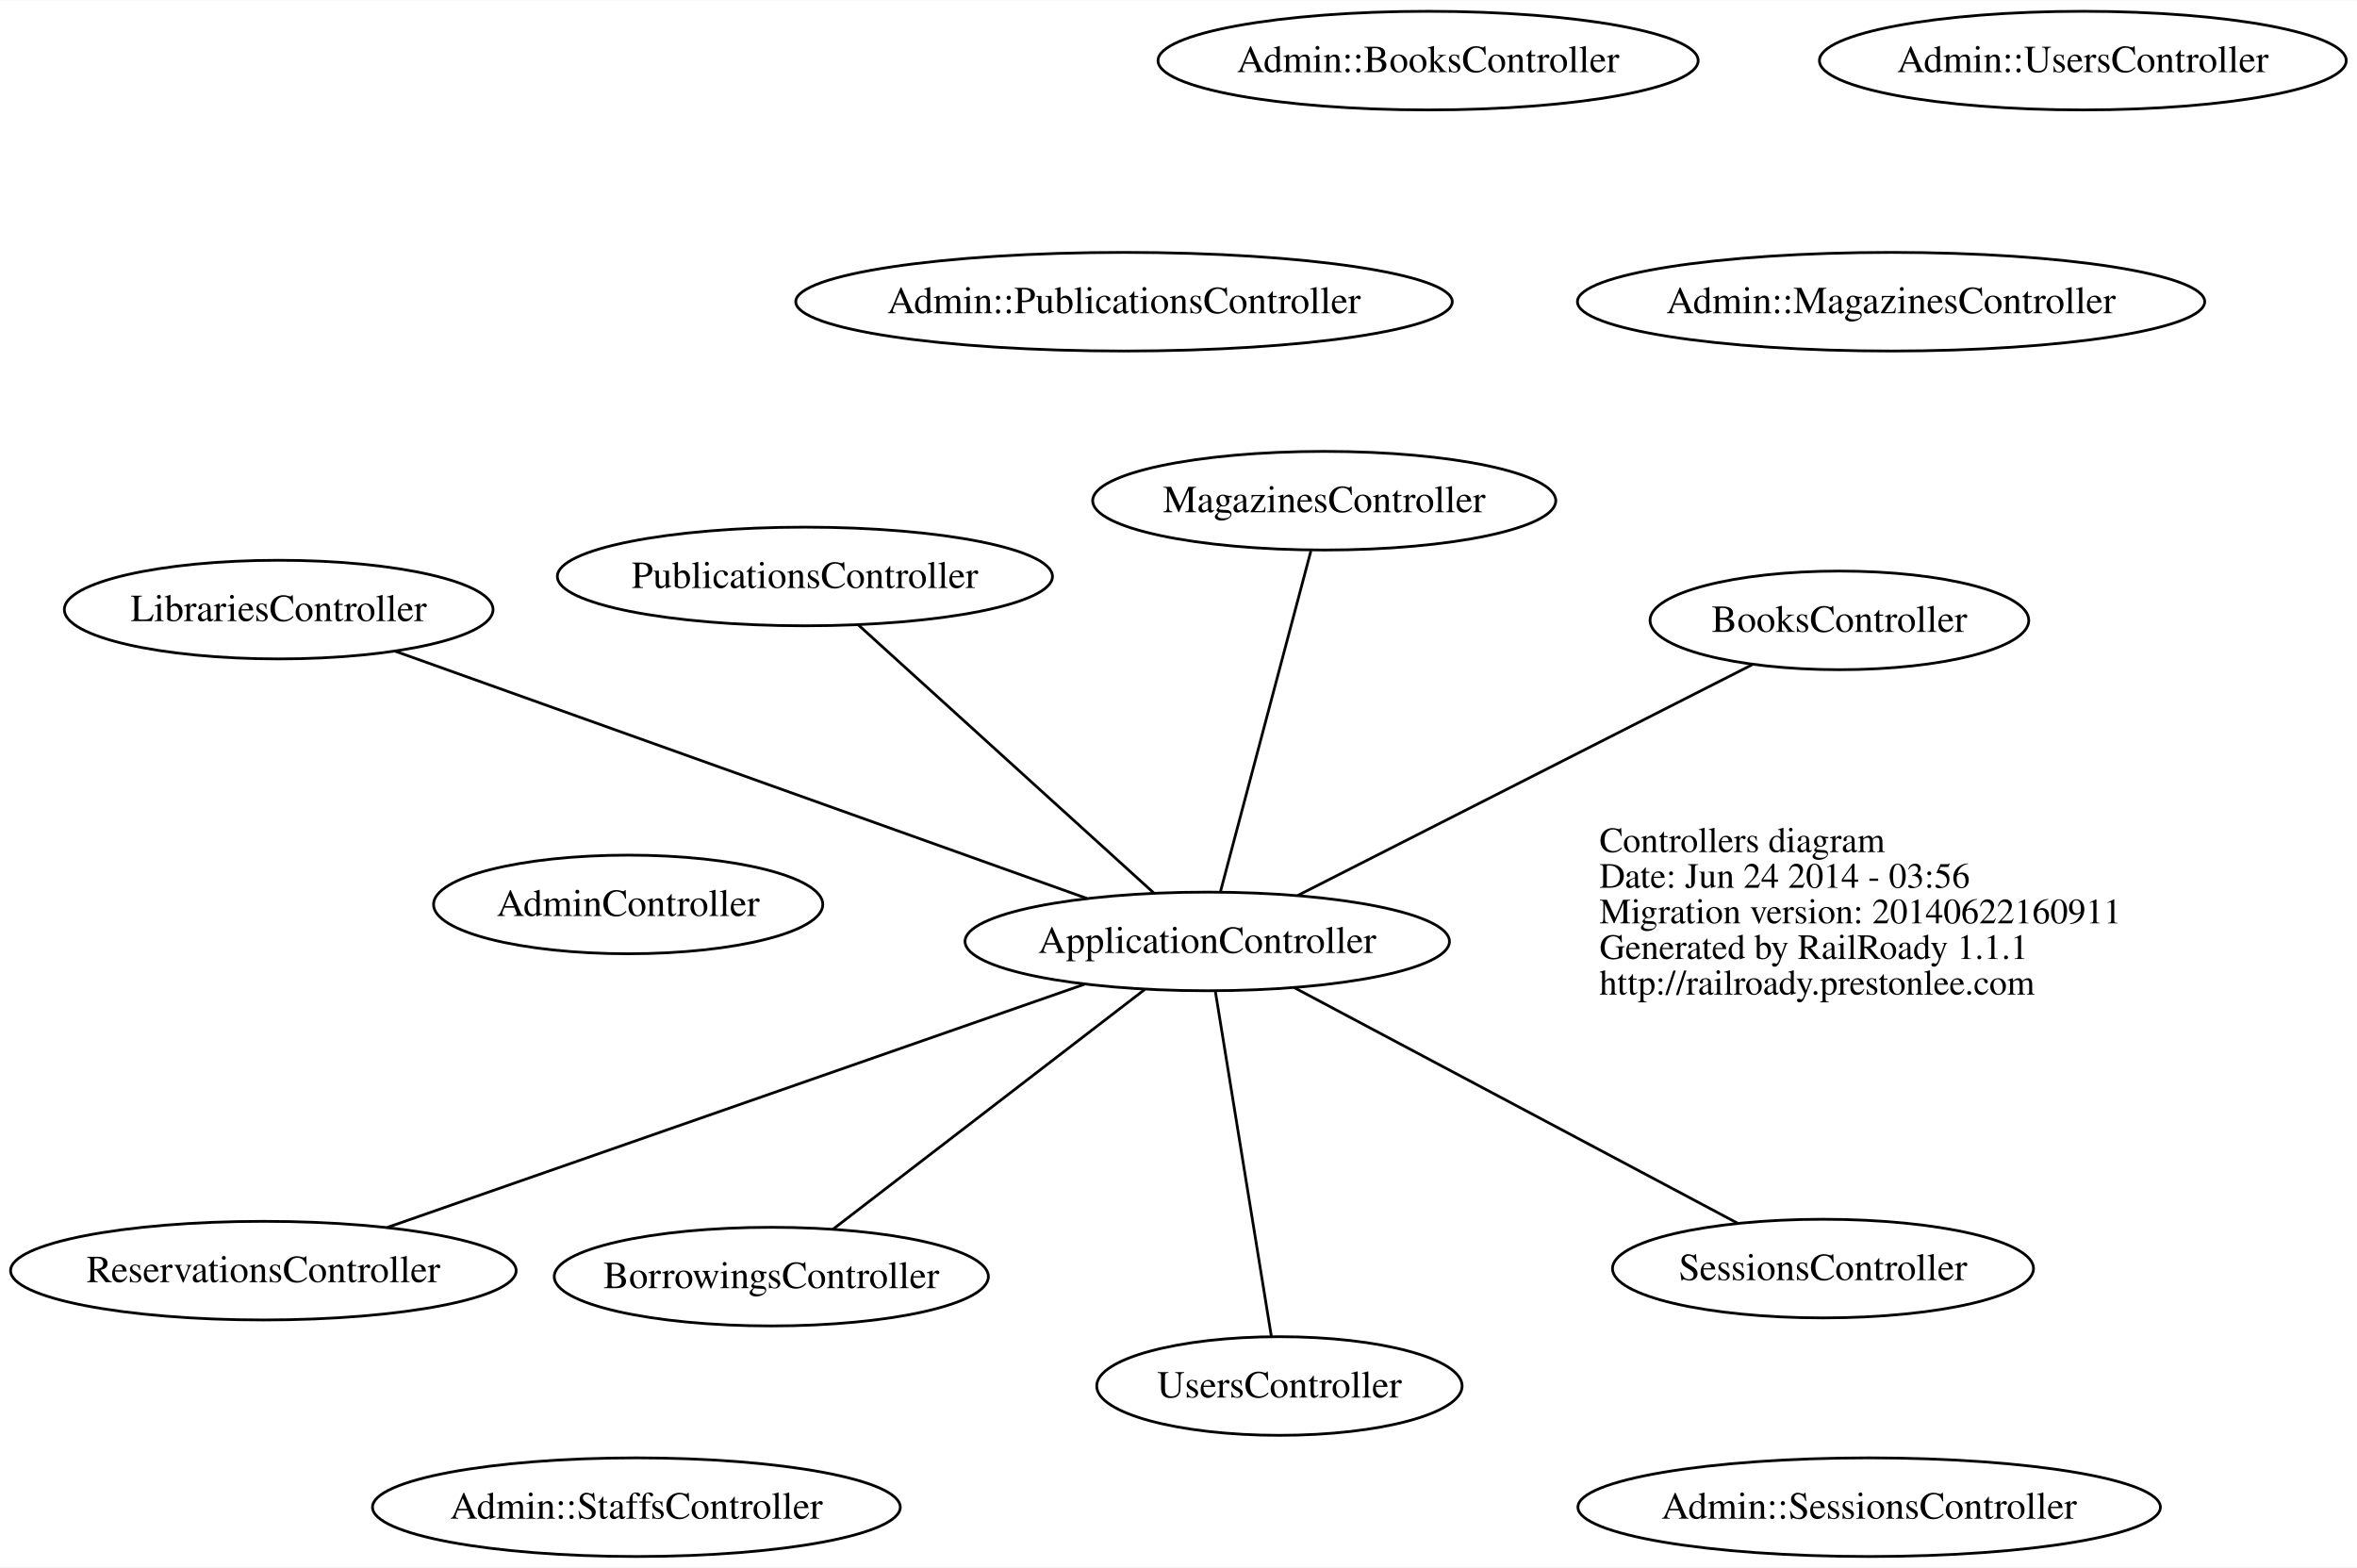
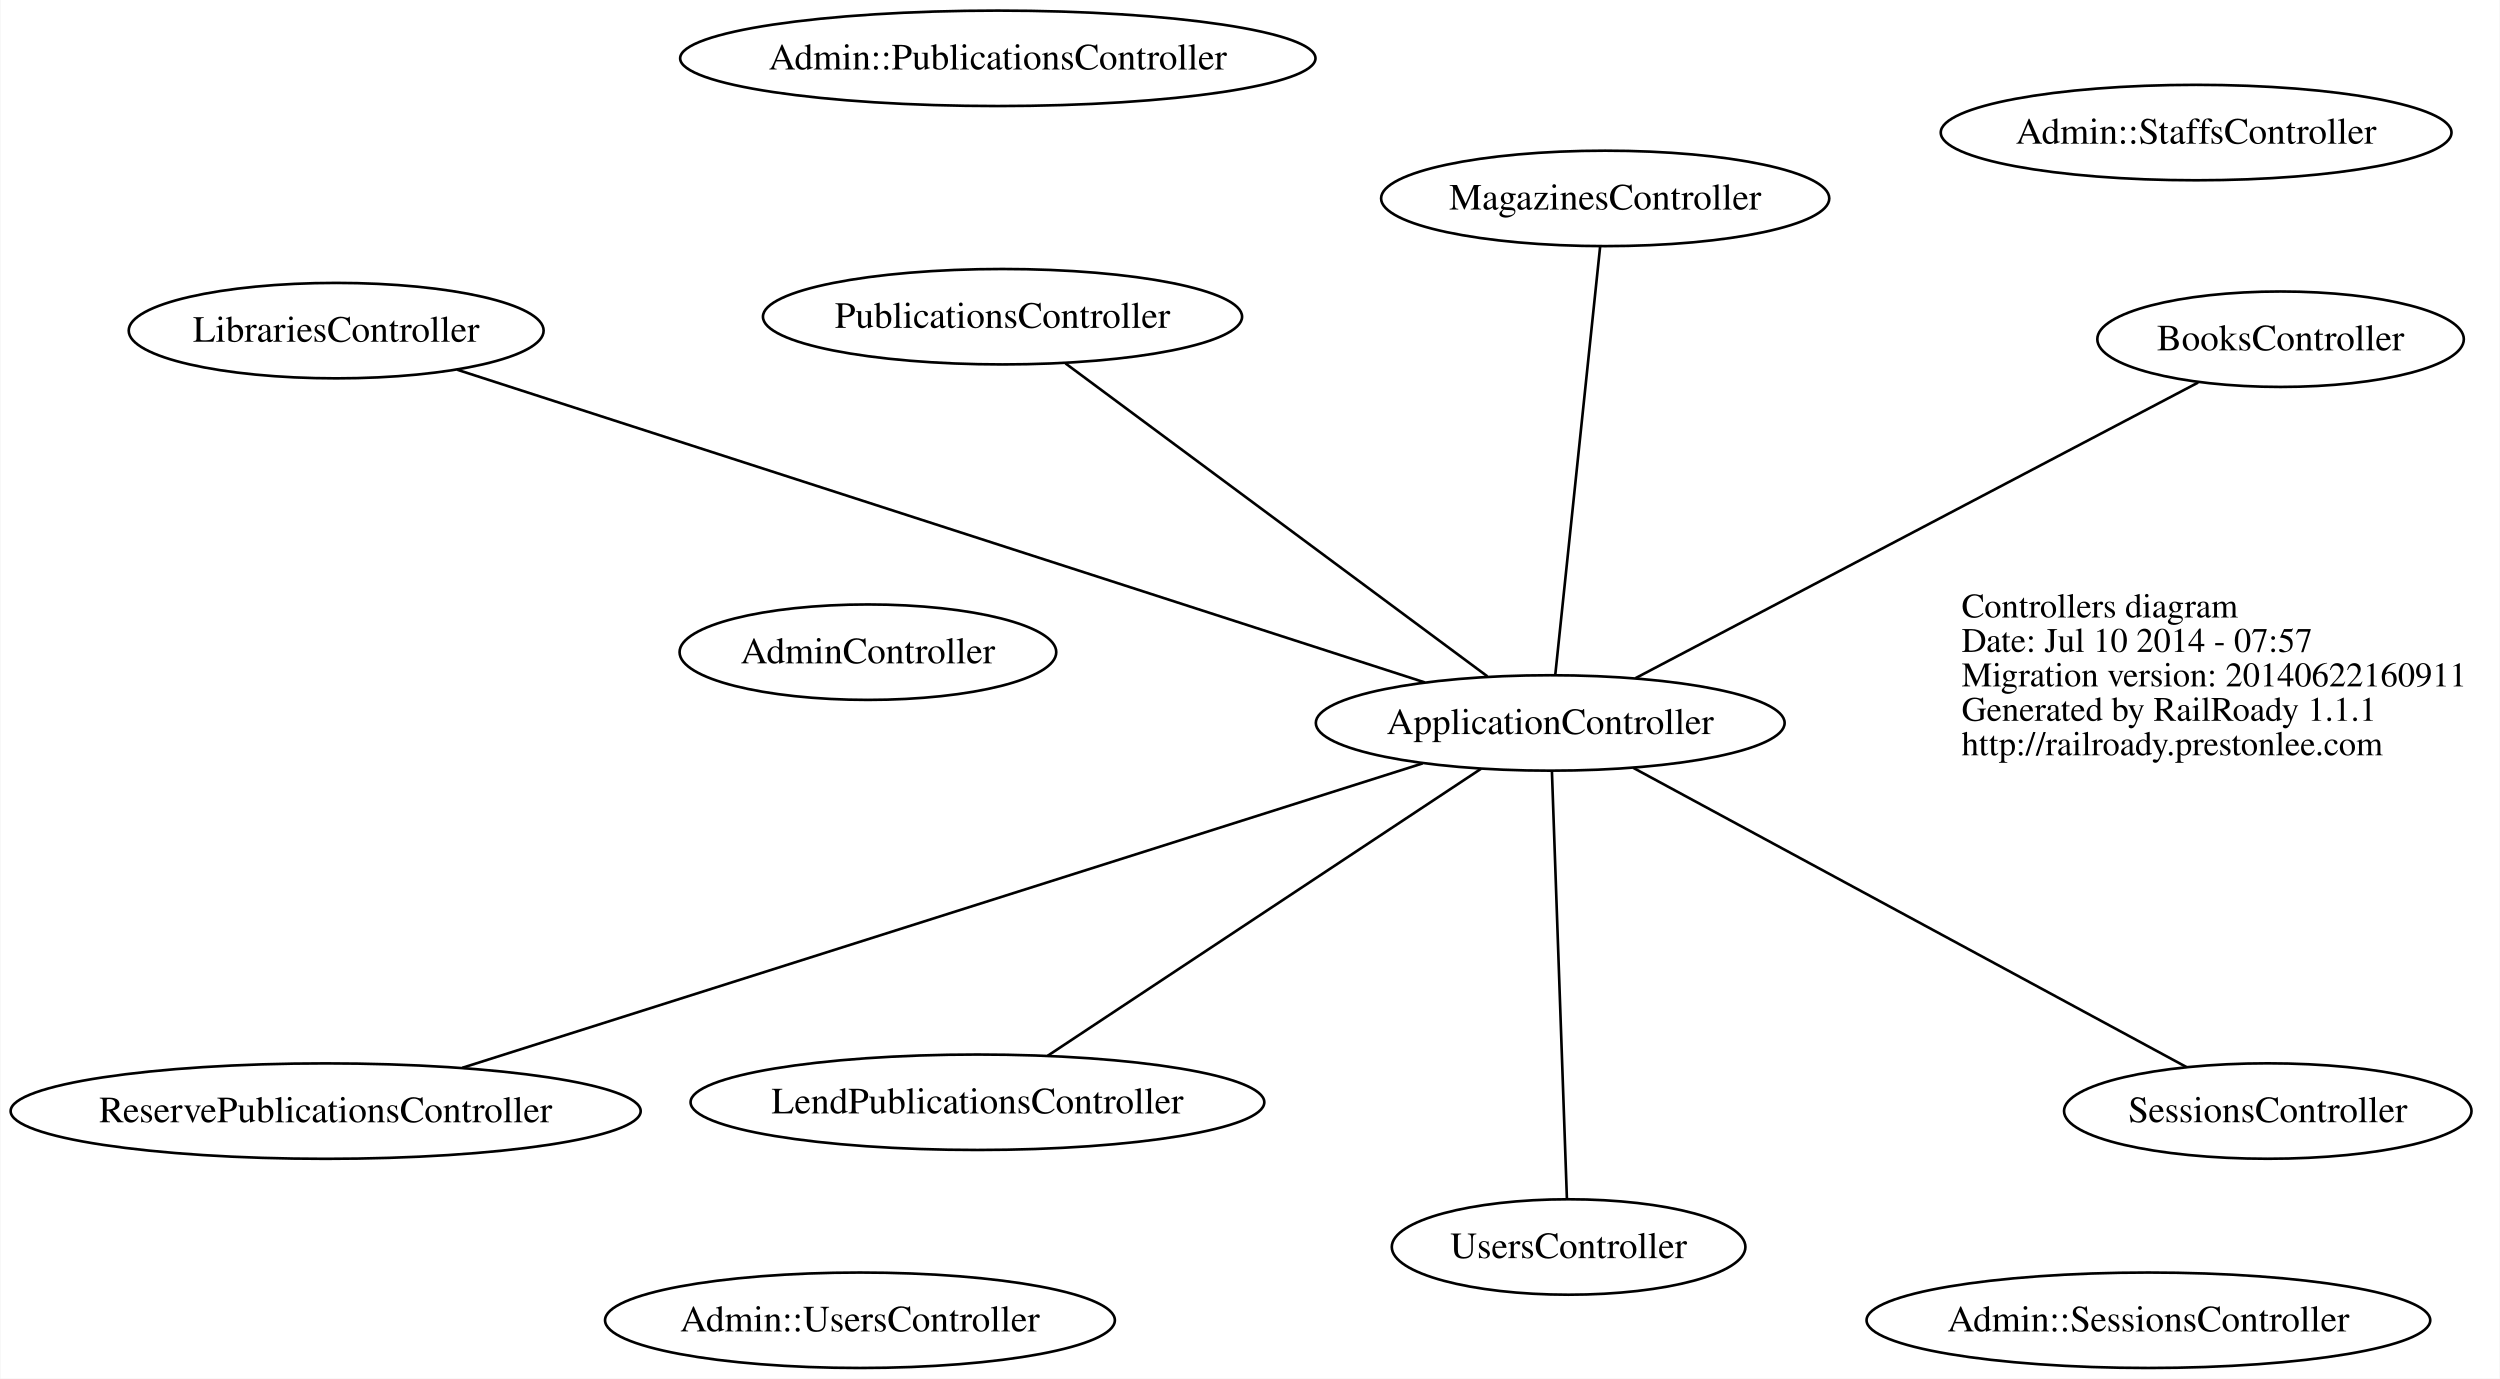
- <svg xmlns="http://www.w3.org/2000/svg" width="860pt" height="572pt" viewBox="0.00 0.00 860.38 572.00">
-   <g id="graph0" class="graph" transform="scale(1 1) rotate(0) translate(378.303 326)">
-     <polygon fill="white" stroke="none" points="-378.303,246 -378.303,-326 482.076,-326 482.076,246 -378.303,246" />
+ <svg xmlns="http://www.w3.org/2000/svg" width="943pt" height="520pt" viewBox="0.00 0.00 942.65 520.00">
+   <g id="graph0" class="graph" transform="scale(1 1) rotate(0) translate(480.201 264)">
+     <polygon fill="white" stroke="none" points="-480.201,256 -480.201,-264 462.45,-264 462.45,256 -480.201,256" />
    <g id="node1" class="node">
-       <text text-anchor="start" x="205.55" y="-15.1" font-family="Times,serif" font-size="13.00">Controllers diagram</text>
-       <text text-anchor="start" x="205.55" y="-2.1" font-family="Times,serif" font-size="13.00">Date: Jun 24 2014 - 03:56</text>
-       <text text-anchor="start" x="205.55" y="10.9" font-family="Times,serif" font-size="13.00">Migration version: 20140622160911</text>
-       <text text-anchor="start" x="205.55" y="23.9" font-family="Times,serif" font-size="13.00">Generated by RailRoady 1.1.1</text>
-       <text text-anchor="start" x="205.55" y="36.9" font-family="Times,serif" font-size="13.00">http://railroady.prestonlee.com</text>
+       <text text-anchor="start" x="259.55" y="-31.1" font-family="Times,serif" font-size="13.00">Controllers diagram</text>
+       <text text-anchor="start" x="259.55" y="-18.1" font-family="Times,serif" font-size="13.00">Date: Jul 10 2014 - 07:57</text>
+       <text text-anchor="start" x="259.55" y="-5.1" font-family="Times,serif" font-size="13.00">Migration version: 20140622160911</text>
+       <text text-anchor="start" x="259.55" y="7.9" font-family="Times,serif" font-size="13.00">Generated by RailRoady 1.1.1</text>
+       <text text-anchor="start" x="259.55" y="20.9" font-family="Times,serif" font-size="13.00">http://railroady.prestonlee.com</text>
    </g>
    <g id="node2" class="node">
-       <ellipse fill="none" stroke="black" cx="143" cy="-304" rx="98.583" ry="18" />
-       <text text-anchor="middle" x="143" y="-299.8" font-family="Times,serif" font-size="14.00">Admin::BooksController</text>
+       <ellipse fill="none" stroke="black" cx="-104" cy="-242" rx="119.823" ry="18" />
+       <text text-anchor="middle" x="-104" y="-237.8" font-family="Times,serif" font-size="14.00">Admin::PublicationsController</text>
    </g>
    <g id="node3" class="node">
-       <ellipse fill="none" stroke="black" cx="312" cy="-216" rx="114.485" ry="18" />
-       <text text-anchor="middle" x="312" y="-211.8" font-family="Times,serif" font-size="14.00">Admin::MagazinesController</text>
+       <ellipse fill="none" stroke="black" cx="330" cy="234" rx="106.31" ry="18" />
+       <text text-anchor="middle" x="330" y="238.2" font-family="Times,serif" font-size="14.00">Admin::SessionsController</text>
    </g>
    <g id="node4" class="node">
-       <ellipse fill="none" stroke="black" cx="32" cy="-216" rx="119.823" ry="18" />
-       <text text-anchor="middle" x="32" y="-211.8" font-family="Times,serif" font-size="14.00">Admin::PublicationsController</text>
+       <ellipse fill="none" stroke="black" cx="348" cy="-214" rx="96.325" ry="18" />
+       <text text-anchor="middle" x="348" y="-209.8" font-family="Times,serif" font-size="14.00">Admin::StaffsController</text>
    </g>
    <g id="node5" class="node">
-       <ellipse fill="none" stroke="black" cx="304" cy="224" rx="106.31" ry="18" />
-       <text text-anchor="middle" x="304" y="228.2" font-family="Times,serif" font-size="14.00">Admin::SessionsController</text>
+       <ellipse fill="none" stroke="black" cx="-156" cy="234" rx="96.152" ry="18" />
+       <text text-anchor="middle" x="-156" y="238.2" font-family="Times,serif" font-size="14.00">Admin::UsersController</text>
    </g>
    <g id="node6" class="node">
-       <ellipse fill="none" stroke="black" cx="-146" cy="224" rx="96.325" ry="18" />
-       <text text-anchor="middle" x="-146" y="228.2" font-family="Times,serif" font-size="14.00">Admin::StaffsController</text>
+       <ellipse fill="none" stroke="black" cx="-153" cy="-18" rx="71.044" ry="18" />
+       <text text-anchor="middle" x="-153" y="-13.8" font-family="Times,serif" font-size="14.00">AdminController</text>
    </g>
    <g id="node7" class="node">
-       <ellipse fill="none" stroke="black" cx="382" cy="-304" rx="96.152" ry="18" />
-       <text text-anchor="middle" x="382" y="-299.8" font-family="Times,serif" font-size="14.00">Admin::UsersController</text>
+       <ellipse fill="none" stroke="black" cx="104.368" cy="8.699" rx="88.417" ry="18" />
+       <text text-anchor="middle" x="104.368" y="12.899" font-family="Times,serif" font-size="14.00">ApplicationController</text>
    </g>
    <g id="node8" class="node">
-       <ellipse fill="none" stroke="black" cx="-149" cy="4" rx="71.044" ry="18" />
-       <text text-anchor="middle" x="-149" y="8.2" font-family="Times,serif" font-size="14.00">AdminController</text>
+       <ellipse fill="none" stroke="black" cx="379.856" cy="-136.05" rx="69.124" ry="18" />
+       <text text-anchor="middle" x="379.856" y="-131.85" font-family="Times,serif" font-size="14.00">BooksController</text>
+     </g>
+     <g id="edge1" class="edge">
+       <path fill="none" stroke="black" d="M136.51,-8.189C189.877,-36.23 296.099,-92.042 348.764,-119.714" />
    </g>
    <g id="node9" class="node">
-       <ellipse fill="none" stroke="black" cx="62.378" cy="17.501" rx="88.417" ry="18" />
-       <text text-anchor="middle" x="62.378" y="21.701" font-family="Times,serif" font-size="14.00">ApplicationController</text>
+       <ellipse fill="none" stroke="black" cx="-111.684" cy="151.768" rx="108.205" ry="18" />
+       <text text-anchor="middle" x="-111.684" y="155.968" font-family="Times,serif" font-size="14.00">LendPublicationsController</text>
+     </g>
+     <g id="edge2" class="edge">
+       <path fill="none" stroke="black" d="M78.308,25.956C36.893,53.381 -43.51,106.624 -85.193,134.226" />
    </g>
    <g id="node10" class="node">
-       <ellipse fill="none" stroke="black" cx="293.141" cy="-99.683" rx="69.124" ry="18" />
-       <text text-anchor="middle" x="293.141" y="-95.483" font-family="Times,serif" font-size="14.00">BooksController</text>
+       <ellipse fill="none" stroke="black" cx="-353.572" cy="-139.288" rx="78.252" ry="18" />
+       <text text-anchor="middle" x="-353.572" y="-135.088" font-family="Times,serif" font-size="14.00">LibrariesController</text>
    </g>
-     <g id="edge1" class="edge">
-       <path fill="none" stroke="black" d="M95.441,0.711C139.683,-21.755 217.617,-61.331 261.253,-83.49" />
+     <g id="edge3" class="edge">
+       <path fill="none" stroke="black" d="M57.086,-6.581C-31.352,-35.16 -220.715,-96.354 -307.906,-124.531" />
    </g>
    <g id="node11" class="node">
-       <ellipse fill="none" stroke="black" cx="-96.751" cy="139.843" rx="79.239" ry="18" />
-       <text text-anchor="middle" x="-96.751" y="144.043" font-family="Times,serif" font-size="14.00">BorrowingsController</text>
+       <ellipse fill="none" stroke="black" cx="125.1" cy="-189.162" rx="84.525" ry="18" />
+       <text text-anchor="middle" x="125.1" y="-184.962" font-family="Times,serif" font-size="14.00">MagazinesController</text>
    </g>
-     <g id="edge2" class="edge">
-       <path fill="none" stroke="black" d="M39.579,35.029C9.243,58.353 -44.067,99.338 -74.251,122.545" />
+     <g id="edge4" class="edge">
+       <path fill="none" stroke="black" d="M106.282,-9.561C110.231,-47.254 119.246,-133.291 123.192,-170.947" />
    </g>
    <g id="node12" class="node">
-       <ellipse fill="none" stroke="black" cx="-276.575" cy="-103.625" rx="78.252" ry="18" />
-       <text text-anchor="middle" x="-276.575" y="-99.425" font-family="Times,serif" font-size="14.00">LibrariesController</text>
+       <ellipse fill="none" stroke="black" cx="-102.226" cy="-144.535" rx="90.364" ry="18" />
+       <text text-anchor="middle" x="-102.226" y="-140.335" font-family="Times,serif" font-size="14.00">PublicationsController</text>
    </g>
-     <g id="edge3" class="edge">
-       <path fill="none" stroke="black" d="M18.414,1.79C-47.057,-21.606 -169.381,-65.319 -234.023,-88.419" />
+     <g id="edge5" class="edge">
+       <path fill="none" stroke="black" d="M80.669,-8.879C40.924,-38.359 -38.713,-97.427 -78.486,-126.927" />
    </g>
    <g id="node13" class="node">
-       <ellipse fill="none" stroke="black" cx="105.083" cy="-143.368" rx="84.525" ry="18" />
-       <text text-anchor="middle" x="105.083" y="-139.168" font-family="Times,serif" font-size="14.00">MagazinesController</text>
+       <ellipse fill="none" stroke="black" cx="-357.537" cy="155.108" rx="118.828" ry="18" />
+       <text text-anchor="middle" x="-357.537" y="159.308" font-family="Times,serif" font-size="14.00">ReservePublicationsController</text>
    </g>
-     <g id="edge4" class="edge">
-       <path fill="none" stroke="black" d="M67.194,-0.64C75.396,-31.536 91.985,-94.028 100.219,-125.046" />
+     <g id="edge6" class="edge">
+       <path fill="none" stroke="black" d="M56.244,23.953C-31.33,51.711 -215.984,110.24 -306.008,138.775" />
    </g>
    <g id="node14" class="node">
-       <ellipse fill="none" stroke="black" cx="-84.487" cy="-115.714" rx="90.364" ry="18" />
-       <text text-anchor="middle" x="-84.487" y="-111.514" font-family="Times,serif" font-size="14.00">PublicationsController</text>
+       <ellipse fill="none" stroke="black" cx="375.028" cy="155.085" rx="76.85" ry="18" />
+       <text text-anchor="middle" x="375.028" y="159.285" font-family="Times,serif" font-size="14.00">SessionsController</text>
    </g>
-     <g id="edge5" class="edge">
-       <path fill="none" stroke="black" d="M42.876,-0.189C14.786,-25.669 -36.769,-72.431 -64.904,-97.951" />
+     <g id="edge7" class="edge">
+       <path fill="none" stroke="black" d="M135.681,25.634C188.002,53.932 292.558,110.481 344.412,138.526" />
    </g>
    <g id="node15" class="node">
-       <ellipse fill="none" stroke="black" cx="-282.165" cy="137.662" rx="92.276" ry="18" />
-       <text text-anchor="middle" x="-282.165" y="141.862" font-family="Times,serif" font-size="14.00">ReservationsController</text>
-     </g>
-     <g id="edge6" class="edge">
-       <path fill="none" stroke="black" d="M17.689,33.086C-48.224,56.074 -170.827,98.832 -237.007,121.913" />
-     </g>
-     <g id="node16" class="node">
-       <ellipse fill="none" stroke="black" cx="287.15" cy="136.907" rx="76.85" ry="18" />
-       <text text-anchor="middle" x="287.15" y="141.107" font-family="Times,serif" font-size="14.00">SessionsController</text>
-     </g>
-     <g id="edge7" class="edge">
-       <path fill="none" stroke="black" d="M94.106,34.355C137.066,57.177 213.258,97.653 255.946,120.33" />
-     </g>
-     <g id="node17" class="node">
-       <ellipse fill="none" stroke="black" cx="88.725" cy="179.771" rx="66.692" ry="18" />
-       <text text-anchor="middle" x="88.725" y="183.971" font-family="Times,serif" font-size="14.00">UsersController</text>
+       <ellipse fill="none" stroke="black" cx="111.299" cy="206.366" rx="66.692" ry="18" />
+       <text text-anchor="middle" x="111.299" y="210.566" font-family="Times,serif" font-size="14.00">UsersController</text>
    </g>
    <g id="edge8" class="edge">
-       <path fill="none" stroke="black" d="M65.35,35.8C70.436,67.131 80.753,130.672 85.805,161.786" />
+       <path fill="none" stroke="black" d="M105.008,26.941C106.328,64.597 109.342,150.55 110.661,188.169" />
    </g>
  </g>
</svg>
